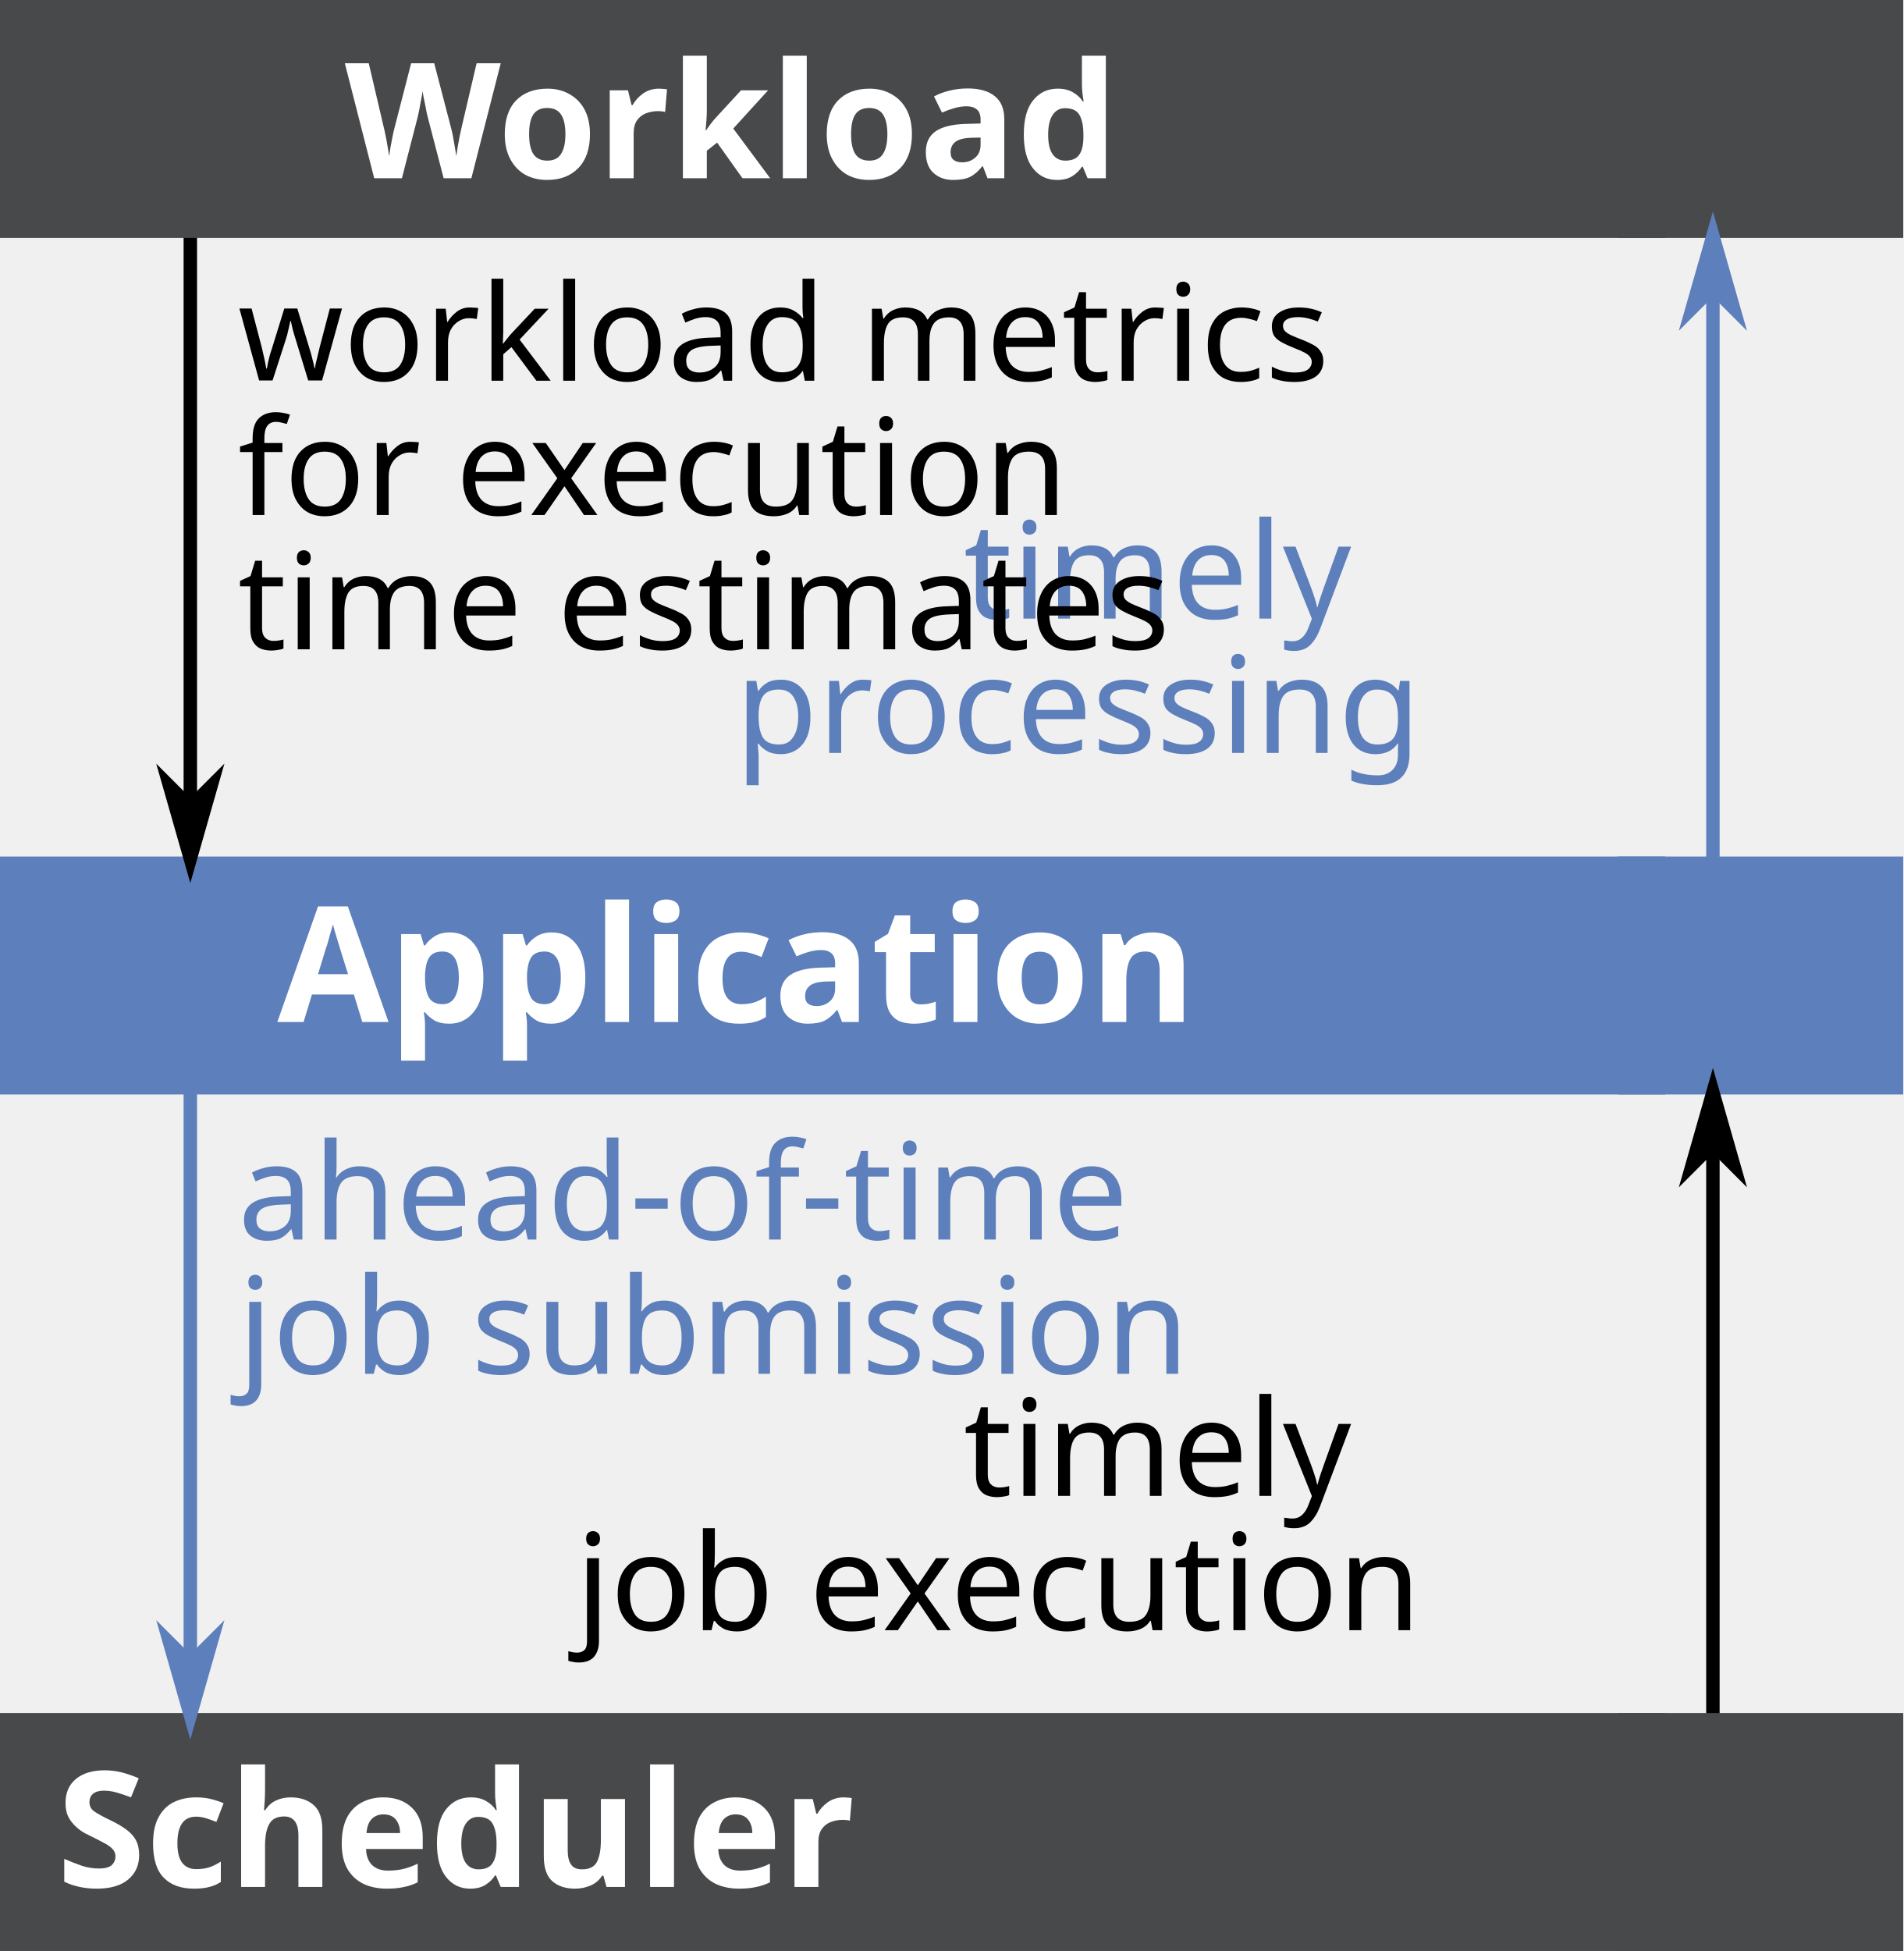
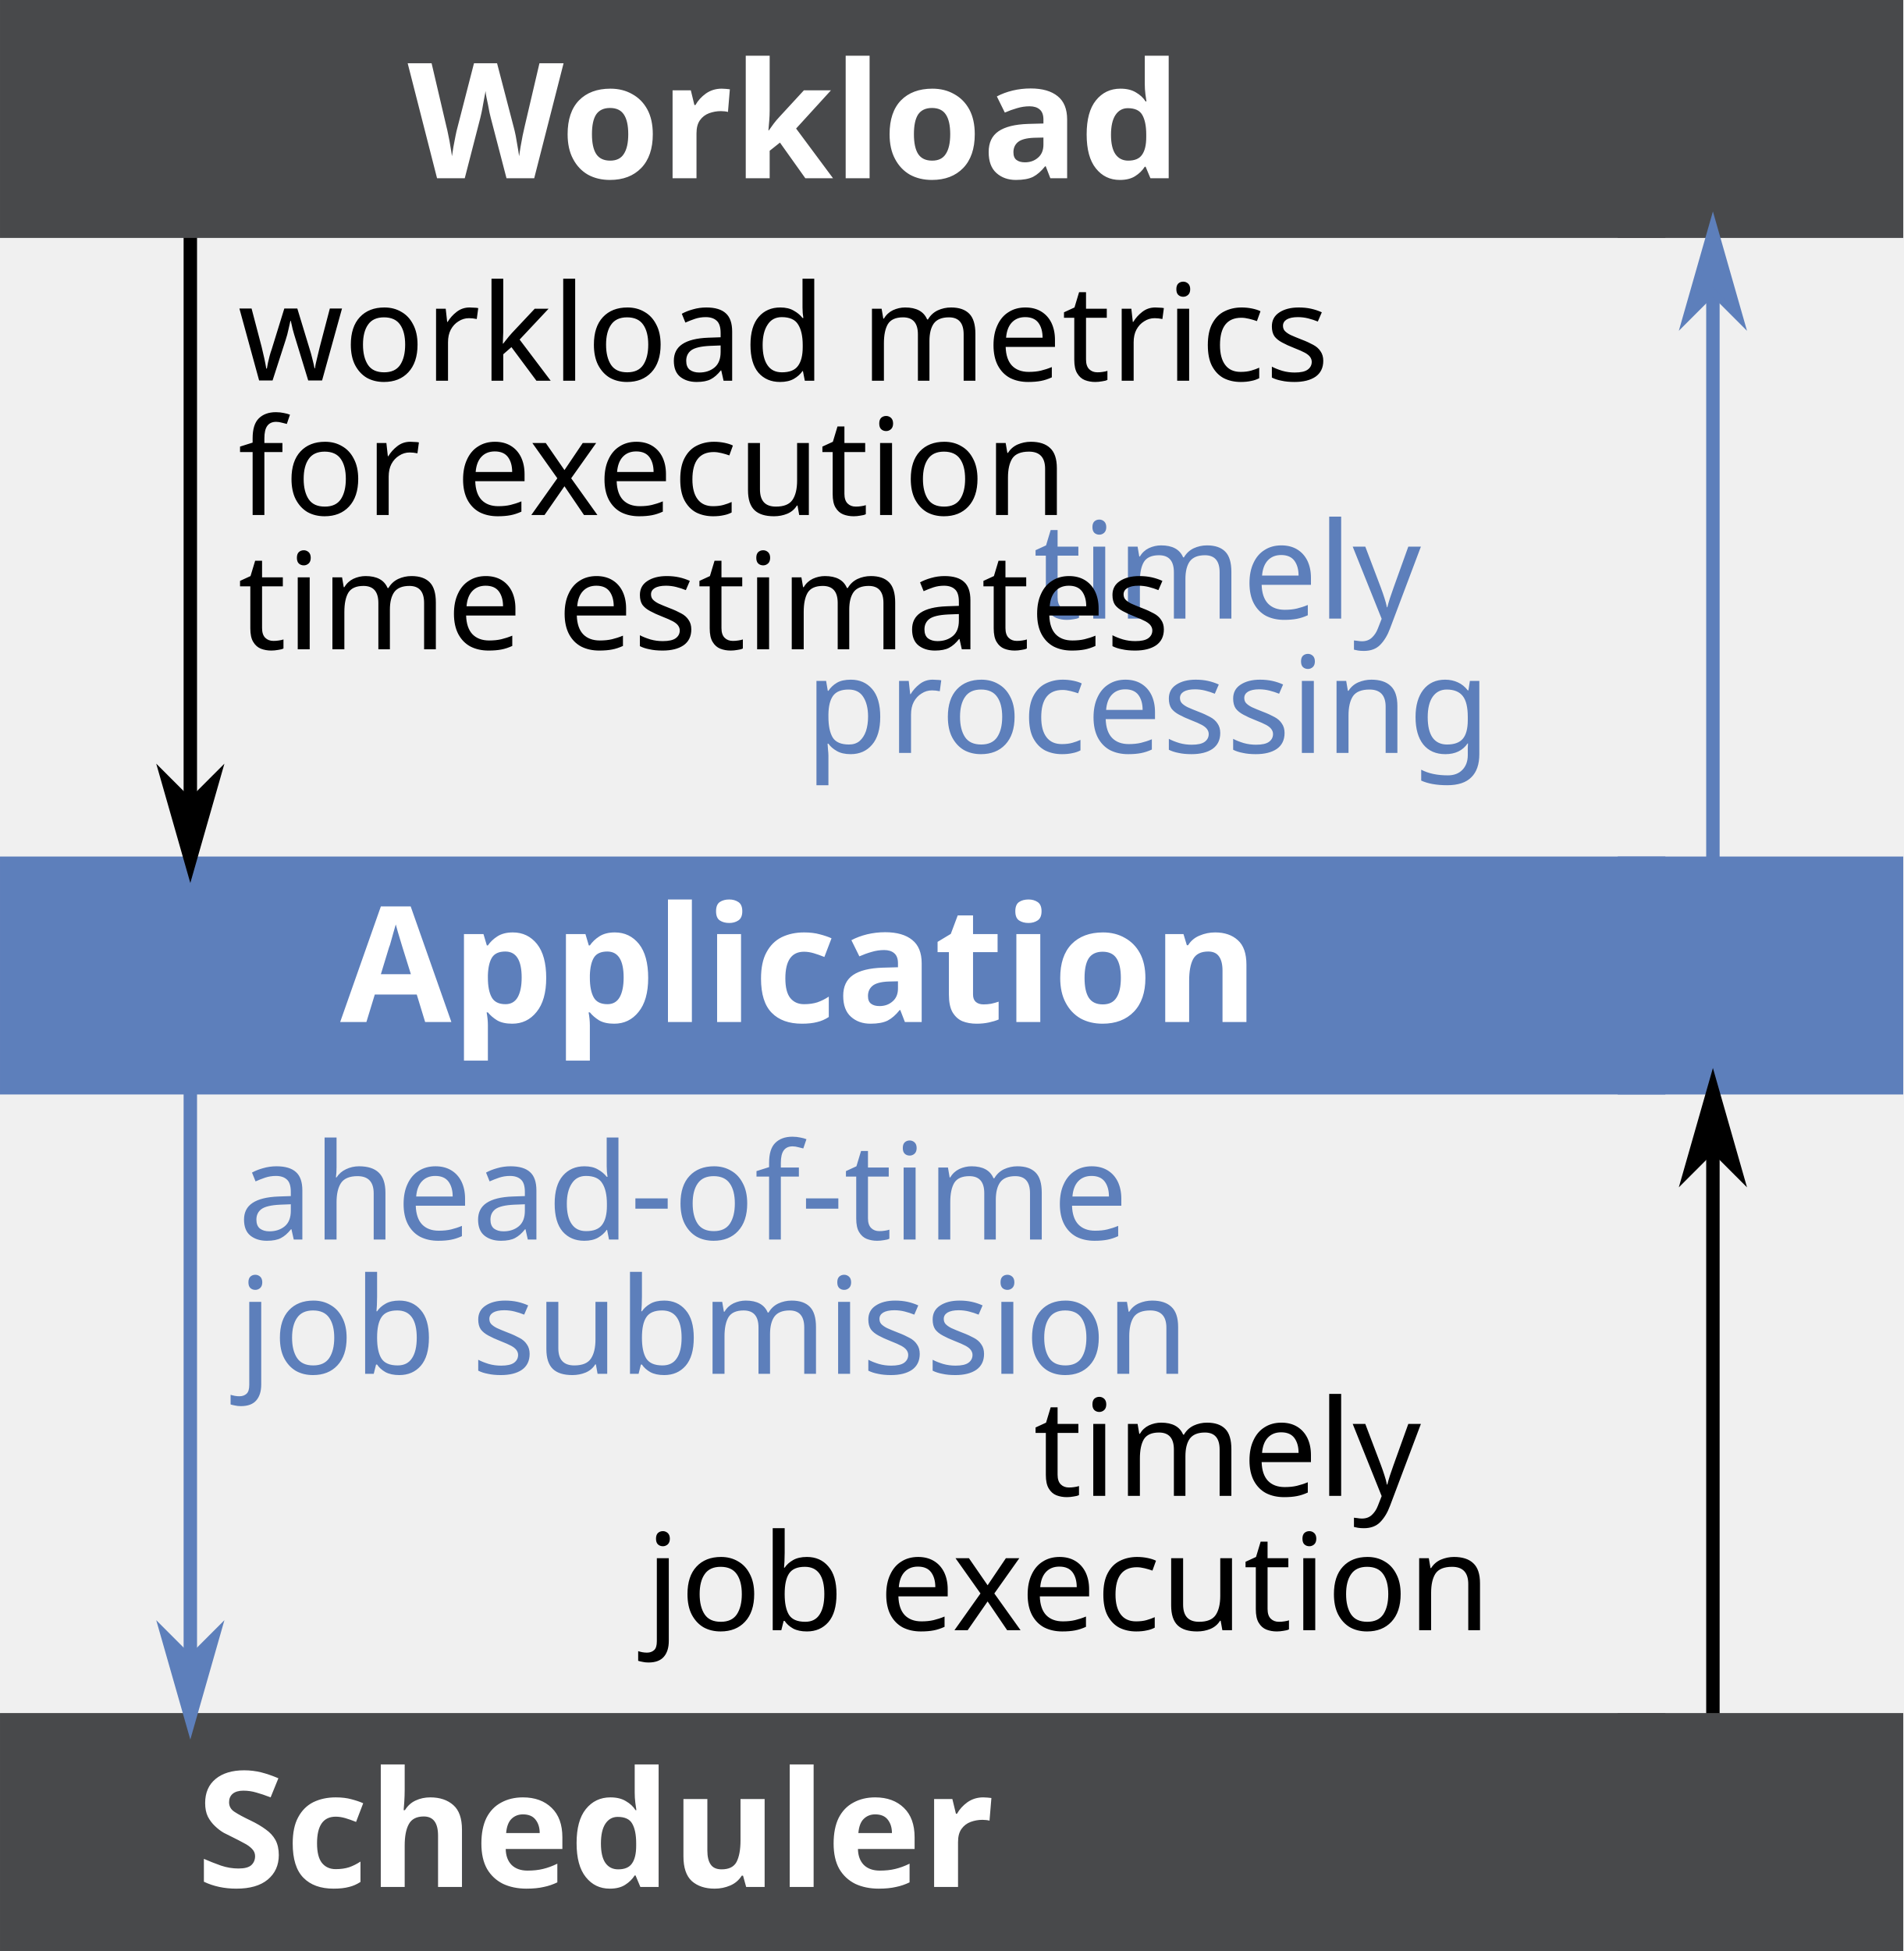
- <svg xmlns="http://www.w3.org/2000/svg" width="141.732" height="145.276" id="svg2" version="1.1">
+ <svg xmlns="http://www.w3.org/2000/svg" width="4cm" height="4.1cm" id="svg2" version="1.1" viewBox="0 0 141.732 145.276">
  <defs id="defs4">
    <marker orient="auto" refY="0.0" refX="0.0" id="Arrow1Mend" style="overflow:visible;">
      <path id="path3832" d="M 0.0,0.0 L 5.0,-5.0 L -12.5,0.0 L 5.0,5.0 L 0.0,0.0 z " style="fill-rule:evenodd;stroke:#000000;stroke-width:1.0pt;marker-start:none;" transform="scale(0.4) rotate(180) translate(10,0)" />
    </marker>
    <marker style="overflow:visible;" id="marker3023" refX="0.0" refY="0.0" orient="auto">
      <path transform="matrix(-0.4,0,0,-0.4,-4,0)" style="fill:#5d7fbb;fill-opacity:1;fill-rule:evenodd;stroke:#5d7fbb;stroke-width:1pt;marker-start:none" d="M 0,0 5,-5 -12.5,0 5,5 0,0 z" id="path3025" />
    </marker>
  </defs>
-   <g id="layer1" transform="translate(0,-907.0853)">
-     <rect y="907.085" x="120.472" height="17.717" width="21.26" id="rect4063" style="fill:#48494b;fill-opacity:1;fill-rule:evenodd;stroke:none" />
-     <g id="g6385">
-       <path id="path7102" d="m 127.559,974.408 0,-49.606" style="fill:none;stroke:#5d7fbb;stroke-width:1px;stroke-linecap:butt;stroke-linejoin:miter;stroke-opacity:1;marker-end:url(#marker3023)" />
-       <text xml:space="preserve" style="font-size:10px;font-style:normal;font-variant:normal;font-weight:300;font-stretch:normal;text-align:end;line-height:100%;letter-spacing:0px;word-spacing:0px;writing-mode:lr-tb;text-anchor:end;fill:#5d7fbb;fill-opacity:1;stroke:none;font-family:Gill Sans;-inkscape-font-specification:Gill Sans Light" x="124.016" y="953.148" id="text7306">
-         <tspan id="tspan3038" x="124.016" y="953.148">timely</tspan>
-         <tspan id="tspan3042" x="124.016" y="963.148">processing</tspan>
-       </text>
-     </g>
-     <rect y="970.865" x="120.472" height="17.717" width="21.26" id="rect4075" style="fill:#5d7fbb;fill-opacity:1;stroke:none" />
-     <g id="g6391">
-       <path id="path7100" d="m 127.559,1038.188 0,-49.606" style="fill:none;stroke:#000000;stroke-width:1px;stroke-linecap:butt;stroke-linejoin:miter;stroke-opacity:1;marker-end:url(#Arrow1Mend)" />
-       <text id="text7300" y="1018.471" x="124.016" style="font-size:10px;font-style:normal;font-variant:normal;font-weight:300;font-stretch:normal;text-align:end;line-height:100%;letter-spacing:0px;word-spacing:0px;writing-mode:lr-tb;text-anchor:end;fill:#000000;fill-opacity:1;stroke:none;font-family:Gill Sans;-inkscape-font-specification:Gill Sans Light" xml:space="preserve">
-         <tspan id="tspan3030" y="1018.471" x="124.016">timely</tspan>
-         <tspan id="tspan3034" y="1028.471" x="124.016">job execution</tspan>
-       </text>
-     </g>
-     <rect y="1034.644" x="120.472" height="17.717" width="21.26" id="rect4077" style="fill:#48494b;fill-opacity:1;stroke:none" />
-     <g id="g6367">
-       <rect y="1034.644" x="0" height="17.716" width="124.016" id="rect3761" style="fill:#48494b;fill-opacity:1;stroke:none" />
-       <text id="text3763" y="1047.595" x="70.356" style="font-size:40px;font-style:normal;font-weight:normal;line-height:125%;letter-spacing:0px;word-spacing:0px;fill:#000000;fill-opacity:1;stroke:none;font-family:Sans" xml:space="preserve">
-         <tspan style="font-size:12px;font-style:normal;font-variant:normal;font-weight:bold;font-stretch:normal;text-align:center;line-height:125%;writing-mode:lr-tb;text-anchor:middle;fill:#ffffff;fill-opacity:1;font-family:Gill Sans;-inkscape-font-specification:Gill Sans Bold" y="1047.595" x="70.356" id="tspan3765">Scheduler</tspan>
-       </text>
-     </g>
-     <g id="g6372">
-       <path id="path7098" d="m 14.173,985.038 0,49.606" style="fill:none;stroke:#5d7fbb;stroke-width:1px;stroke-linecap:butt;stroke-linejoin:miter;stroke-opacity:1;marker-end:url(#marker3023)" />
-       <text id="text7294" y="999.38" x="17.717" style="font-size:12px;font-style:normal;font-variant:normal;font-weight:300;font-stretch:normal;text-align:center;line-height:100%;letter-spacing:0px;word-spacing:0px;writing-mode:lr-tb;text-anchor:middle;fill:#5d7fbb;fill-opacity:1;stroke:none;font-family:Gill Sans;-inkscape-font-specification:Gill Sans Light" xml:space="preserve">
-         <tspan style="font-size:10px;font-style:normal;font-variant:normal;font-weight:300;font-stretch:normal;text-align:start;line-height:100%;writing-mode:lr-tb;text-anchor:start;font-family:Gill Sans;-inkscape-font-specification:Gill Sans Light;fill:#5d7fbb" id="tspan7298" y="999.38" x="17.717">ahead-of-time</tspan>
-         <tspan id="tspan3026" style="font-size:10px;font-style:normal;font-variant:normal;font-weight:300;font-stretch:normal;text-align:start;line-height:100%;writing-mode:lr-tb;text-anchor:start;font-family:Gill Sans;-inkscape-font-specification:Gill Sans Light;fill:#5d7fbb" y="1009.38" x="17.717">job submission</tspan>
-       </text>
-     </g>
-     <g id="g6362">
-       <rect y="970.865" x="-1.0813314e-06" height="17.717" width="124.016" id="rect7090" style="fill:#5d7fbb;fill-opacity:1;stroke:none" />
-       <text xml:space="preserve" style="font-size:18px;font-style:normal;font-variant:normal;font-weight:300;font-stretch:normal;text-align:start;line-height:125%;letter-spacing:0px;word-spacing:0px;writing-mode:lr-tb;text-anchor:start;fill:#000000;fill-opacity:1;stroke:none;font-family:Gill Sans;-inkscape-font-specification:Gill Sans Light" x="71.224" y="983.186" id="text7092">
-         <tspan id="tspan7094" x="71.224" y="983.186" style="font-size:12px;font-style:normal;font-variant:normal;font-weight:bold;font-stretch:normal;text-align:center;line-height:125%;writing-mode:lr-tb;text-anchor:middle;fill:#ffffff;fill-opacity:1;font-family:Gill Sans;-inkscape-font-specification:Gill Sans Bold">Application</tspan>
-       </text>
-     </g>
-     <g id="g6378">
-       <path id="path7096" d="m 14.173,921.259 0,49.606" style="fill:none;stroke:#000000;stroke-width:1px;stroke-linecap:butt;stroke-linejoin:miter;stroke-opacity:1;marker-end:url(#Arrow1Mend)" />
-       <text id="text7288" y="935.432" x="17.717" style="font-size:12px;font-style:normal;font-variant:normal;font-weight:300;font-stretch:normal;text-align:center;line-height:100%;letter-spacing:0px;word-spacing:0px;writing-mode:lr-tb;text-anchor:middle;fill:#000000;fill-opacity:1;stroke:none;font-family:Gill Sans;-inkscape-font-specification:Gill Sans Light" xml:space="preserve">
-         <tspan id="tspan3014" style="font-size:10px;font-style:normal;font-variant:normal;font-weight:300;font-stretch:normal;text-align:start;line-height:100%;writing-mode:lr-tb;text-anchor:start;font-family:Gill Sans;-inkscape-font-specification:Gill Sans Light" y="935.432" x="17.717">workload metrics</tspan>
-         <tspan id="tspan3020" style="font-size:10px;font-style:normal;font-variant:normal;font-weight:300;font-stretch:normal;text-align:start;line-height:100%;writing-mode:lr-tb;text-anchor:start;font-family:Gill Sans;-inkscape-font-specification:Gill Sans Light" y="945.432" x="17.717">for execution</tspan>
-         <tspan id="tspan3022" style="font-size:10px;font-style:normal;font-variant:normal;font-weight:300;font-stretch:normal;text-align:start;line-height:100%;writing-mode:lr-tb;text-anchor:start;font-family:Gill Sans;-inkscape-font-specification:Gill Sans Light" y="955.432" x="17.717">time estimates</tspan>
-       </text>
-     </g>
-     <g id="g6357">
-       <rect y="907.085" x="0" height="17.717" width="124.016" id="rect2985" style="fill:#48494b;fill-opacity:1;fill-rule:evenodd;stroke:none" />
-       <text id="text3757" y="920.358" x="70.866" style="font-size:18px;font-style:normal;font-variant:normal;font-weight:300;font-stretch:normal;text-align:start;line-height:125%;letter-spacing:0px;word-spacing:0px;writing-mode:lr-tb;text-anchor:start;fill:#000000;fill-opacity:1;stroke:none;font-family:Gill Sans;-inkscape-font-specification:Gill Sans Light" xml:space="preserve">
-         <tspan style="font-size:12px;font-style:normal;font-variant:normal;font-weight:bold;font-stretch:normal;text-align:center;line-height:125%;writing-mode:lr-tb;text-anchor:middle;fill:#ffffff;fill-opacity:1;font-family:Gill Sans;-inkscape-font-specification:Gill Sans Bold" y="920.358" x="70.866" id="tspan3759">Workload</tspan>
-       </text>
-     </g>
+   <rect style="fill:#48494b;fill-opacity:1;fill-rule:evenodd;stroke:none" id="rect4063" width="21.26" height="17.717" x="120.472" y="-2.8515624e-06" />
+   <g id="g6385" transform="translate(0,-907.0853)">
+     <path style="fill:none;stroke:#5d7fbb;stroke-width:1px;stroke-linecap:butt;stroke-linejoin:miter;stroke-opacity:1;marker-end:url(#marker3023)" d="m 127.559,974.408 0,-49.606" id="path7102" />
+     <text id="text7306" y="953.148" x="124.016" style="font-style:normal;font-variant:normal;font-weight:300;font-stretch:normal;font-size:10px;line-height:100%;font-family:'Gill Sans';-inkscape-font-specification:'Gill Sans Light';text-align:end;letter-spacing:0px;word-spacing:0px;writing-mode:lr-tb;text-anchor:end;fill:#5d7fbb;fill-opacity:1;stroke:none" xml:space="preserve">
+       <tspan y="953.148" x="124.016" id="tspan3038">timely</tspan>
+       <tspan y="963.148" x="124.016" id="tspan3042">processing</tspan>
+     </text>
+   </g>
+   <rect style="fill:#5d7fbb;fill-opacity:1;stroke:none" id="rect4075" width="21.26" height="17.717" x="120.472" y="63.78" />
+   <g id="g6391" transform="translate(0,-907.0853)">
+     <path style="fill:none;stroke:#000000;stroke-width:1px;stroke-linecap:butt;stroke-linejoin:miter;stroke-opacity:1;marker-end:url(#Arrow1Mend)" d="m 127.559,1038.188 0,-49.606" id="path7100" />
+     <text xml:space="preserve" style="font-style:normal;font-variant:normal;font-weight:300;font-stretch:normal;font-size:10px;line-height:100%;font-family:'Gill Sans';-inkscape-font-specification:'Gill Sans Light';text-align:end;letter-spacing:0px;word-spacing:0px;writing-mode:lr-tb;text-anchor:end;fill:#000000;fill-opacity:1;stroke:none" x="124.016" y="1018.471" id="text7300">
+       <tspan x="124.016" y="1018.471" id="tspan3030">timely</tspan>
+       <tspan x="124.016" y="1028.471" id="tspan3034">job execution</tspan>
+     </text>
+   </g>
+   <rect style="fill:#48494b;fill-opacity:1;stroke:none" id="rect4077" width="21.26" height="17.717" x="120.472" y="127.559" />
+   <g id="g6367" transform="translate(0,-907.0853)">
+     <rect style="fill:#48494b;fill-opacity:1;stroke:none" id="rect3761" width="124.016" height="17.716" x="0" y="1034.644" />
+     <text xml:space="preserve" style="font-style:normal;font-weight:normal;font-size:40px;line-height:125%;font-family:Sans;letter-spacing:0px;word-spacing:0px;fill:#000000;fill-opacity:1;stroke:none" x="70.356" y="1047.595" id="text3763">
+       <tspan id="tspan3765" x="70.356" y="1047.595" style="font-style:normal;font-variant:normal;font-weight:bold;font-stretch:normal;font-size:12px;line-height:125%;font-family:'Gill Sans';-inkscape-font-specification:'Gill Sans Bold';text-align:center;writing-mode:lr-tb;text-anchor:middle;fill:#ffffff;fill-opacity:1">Scheduler</tspan>
+     </text>
+   </g>
+   <g id="g6372" transform="translate(0,-907.0853)">
+     <path style="fill:none;stroke:#5d7fbb;stroke-width:1px;stroke-linecap:butt;stroke-linejoin:miter;stroke-opacity:1;marker-end:url(#marker3023)" d="m 14.173,985.038 0,49.606" id="path7098" />
+     <text xml:space="preserve" style="font-style:normal;font-variant:normal;font-weight:300;font-stretch:normal;font-size:12px;line-height:100%;font-family:'Gill Sans';-inkscape-font-specification:'Gill Sans Light';text-align:center;letter-spacing:0px;word-spacing:0px;writing-mode:lr-tb;text-anchor:middle;fill:#5d7fbb;fill-opacity:1;stroke:none" x="17.717" y="999.38" id="text7294">
+       <tspan x="17.717" y="999.38" id="tspan7298" style="font-style:normal;font-variant:normal;font-weight:300;font-stretch:normal;font-size:10px;line-height:100%;font-family:'Gill Sans';-inkscape-font-specification:'Gill Sans Light';text-align:start;writing-mode:lr-tb;text-anchor:start;fill:#5d7fbb">ahead-of-time</tspan>
+       <tspan x="17.717" y="1009.38" style="font-style:normal;font-variant:normal;font-weight:300;font-stretch:normal;font-size:10px;line-height:100%;font-family:'Gill Sans';-inkscape-font-specification:'Gill Sans Light';text-align:start;writing-mode:lr-tb;text-anchor:start;fill:#5d7fbb" id="tspan3026">job submission</tspan>
+     </text>
+   </g>
+   <g id="g6362" transform="translate(0,-907.0853)">
+     <rect style="fill:#5d7fbb;fill-opacity:1;stroke:none" id="rect7090" width="124.016" height="17.717" x="-1.0813314e-06" y="970.865" />
+     <text id="text7092" y="983.186" x="71.224" style="font-style:normal;font-variant:normal;font-weight:300;font-stretch:normal;font-size:18px;line-height:125%;font-family:'Gill Sans';-inkscape-font-specification:'Gill Sans Light';text-align:start;letter-spacing:0px;word-spacing:0px;writing-mode:lr-tb;text-anchor:start;fill:#000000;fill-opacity:1;stroke:none" xml:space="preserve">
+       <tspan style="font-style:normal;font-variant:normal;font-weight:bold;font-stretch:normal;font-size:12px;line-height:125%;font-family:'Gill Sans';-inkscape-font-specification:'Gill Sans Bold';text-align:center;writing-mode:lr-tb;text-anchor:middle;fill:#ffffff;fill-opacity:1" y="983.186" x="71.224" id="tspan7094">Application</tspan>
+     </text>
+   </g>
+   <g id="g6378" transform="translate(0,-907.0853)">
+     <path style="fill:none;stroke:#000000;stroke-width:1px;stroke-linecap:butt;stroke-linejoin:miter;stroke-opacity:1;marker-end:url(#Arrow1Mend)" d="m 14.173,921.259 0,49.606" id="path7096" />
+     <text xml:space="preserve" style="font-style:normal;font-variant:normal;font-weight:300;font-stretch:normal;font-size:12px;line-height:100%;font-family:'Gill Sans';-inkscape-font-specification:'Gill Sans Light';text-align:center;letter-spacing:0px;word-spacing:0px;writing-mode:lr-tb;text-anchor:middle;fill:#000000;fill-opacity:1;stroke:none" x="17.717" y="935.432" id="text7288">
+       <tspan x="17.717" y="935.432" style="font-style:normal;font-variant:normal;font-weight:300;font-stretch:normal;font-size:10px;line-height:100%;font-family:'Gill Sans';-inkscape-font-specification:'Gill Sans Light';text-align:start;writing-mode:lr-tb;text-anchor:start" id="tspan3014">workload metrics</tspan>
+       <tspan x="17.717" y="945.432" style="font-style:normal;font-variant:normal;font-weight:300;font-stretch:normal;font-size:10px;line-height:100%;font-family:'Gill Sans';-inkscape-font-specification:'Gill Sans Light';text-align:start;writing-mode:lr-tb;text-anchor:start" id="tspan3020">for execution</tspan>
+       <tspan x="17.717" y="955.432" style="font-style:normal;font-variant:normal;font-weight:300;font-stretch:normal;font-size:10px;line-height:100%;font-family:'Gill Sans';-inkscape-font-specification:'Gill Sans Light';text-align:start;writing-mode:lr-tb;text-anchor:start" id="tspan3022">time estimates</tspan>
+     </text>
+   </g>
+   <g id="g6357" transform="translate(0,-907.0853)">
+     <rect style="fill:#48494b;fill-opacity:1;fill-rule:evenodd;stroke:none" id="rect2985" width="124.016" height="17.717" x="0" y="907.085" />
+     <text xml:space="preserve" style="font-style:normal;font-variant:normal;font-weight:300;font-stretch:normal;font-size:18px;line-height:125%;font-family:'Gill Sans';-inkscape-font-specification:'Gill Sans Light';text-align:start;letter-spacing:0px;word-spacing:0px;writing-mode:lr-tb;text-anchor:start;fill:#000000;fill-opacity:1;stroke:none" x="70.866" y="920.358" id="text3757">
+       <tspan id="tspan3759" x="70.866" y="920.358" style="font-style:normal;font-variant:normal;font-weight:bold;font-stretch:normal;font-size:12px;line-height:125%;font-family:'Gill Sans';-inkscape-font-specification:'Gill Sans Bold';text-align:center;writing-mode:lr-tb;text-anchor:middle;fill:#ffffff;fill-opacity:1">Workload</tspan>
+     </text>
  </g>
</svg>
